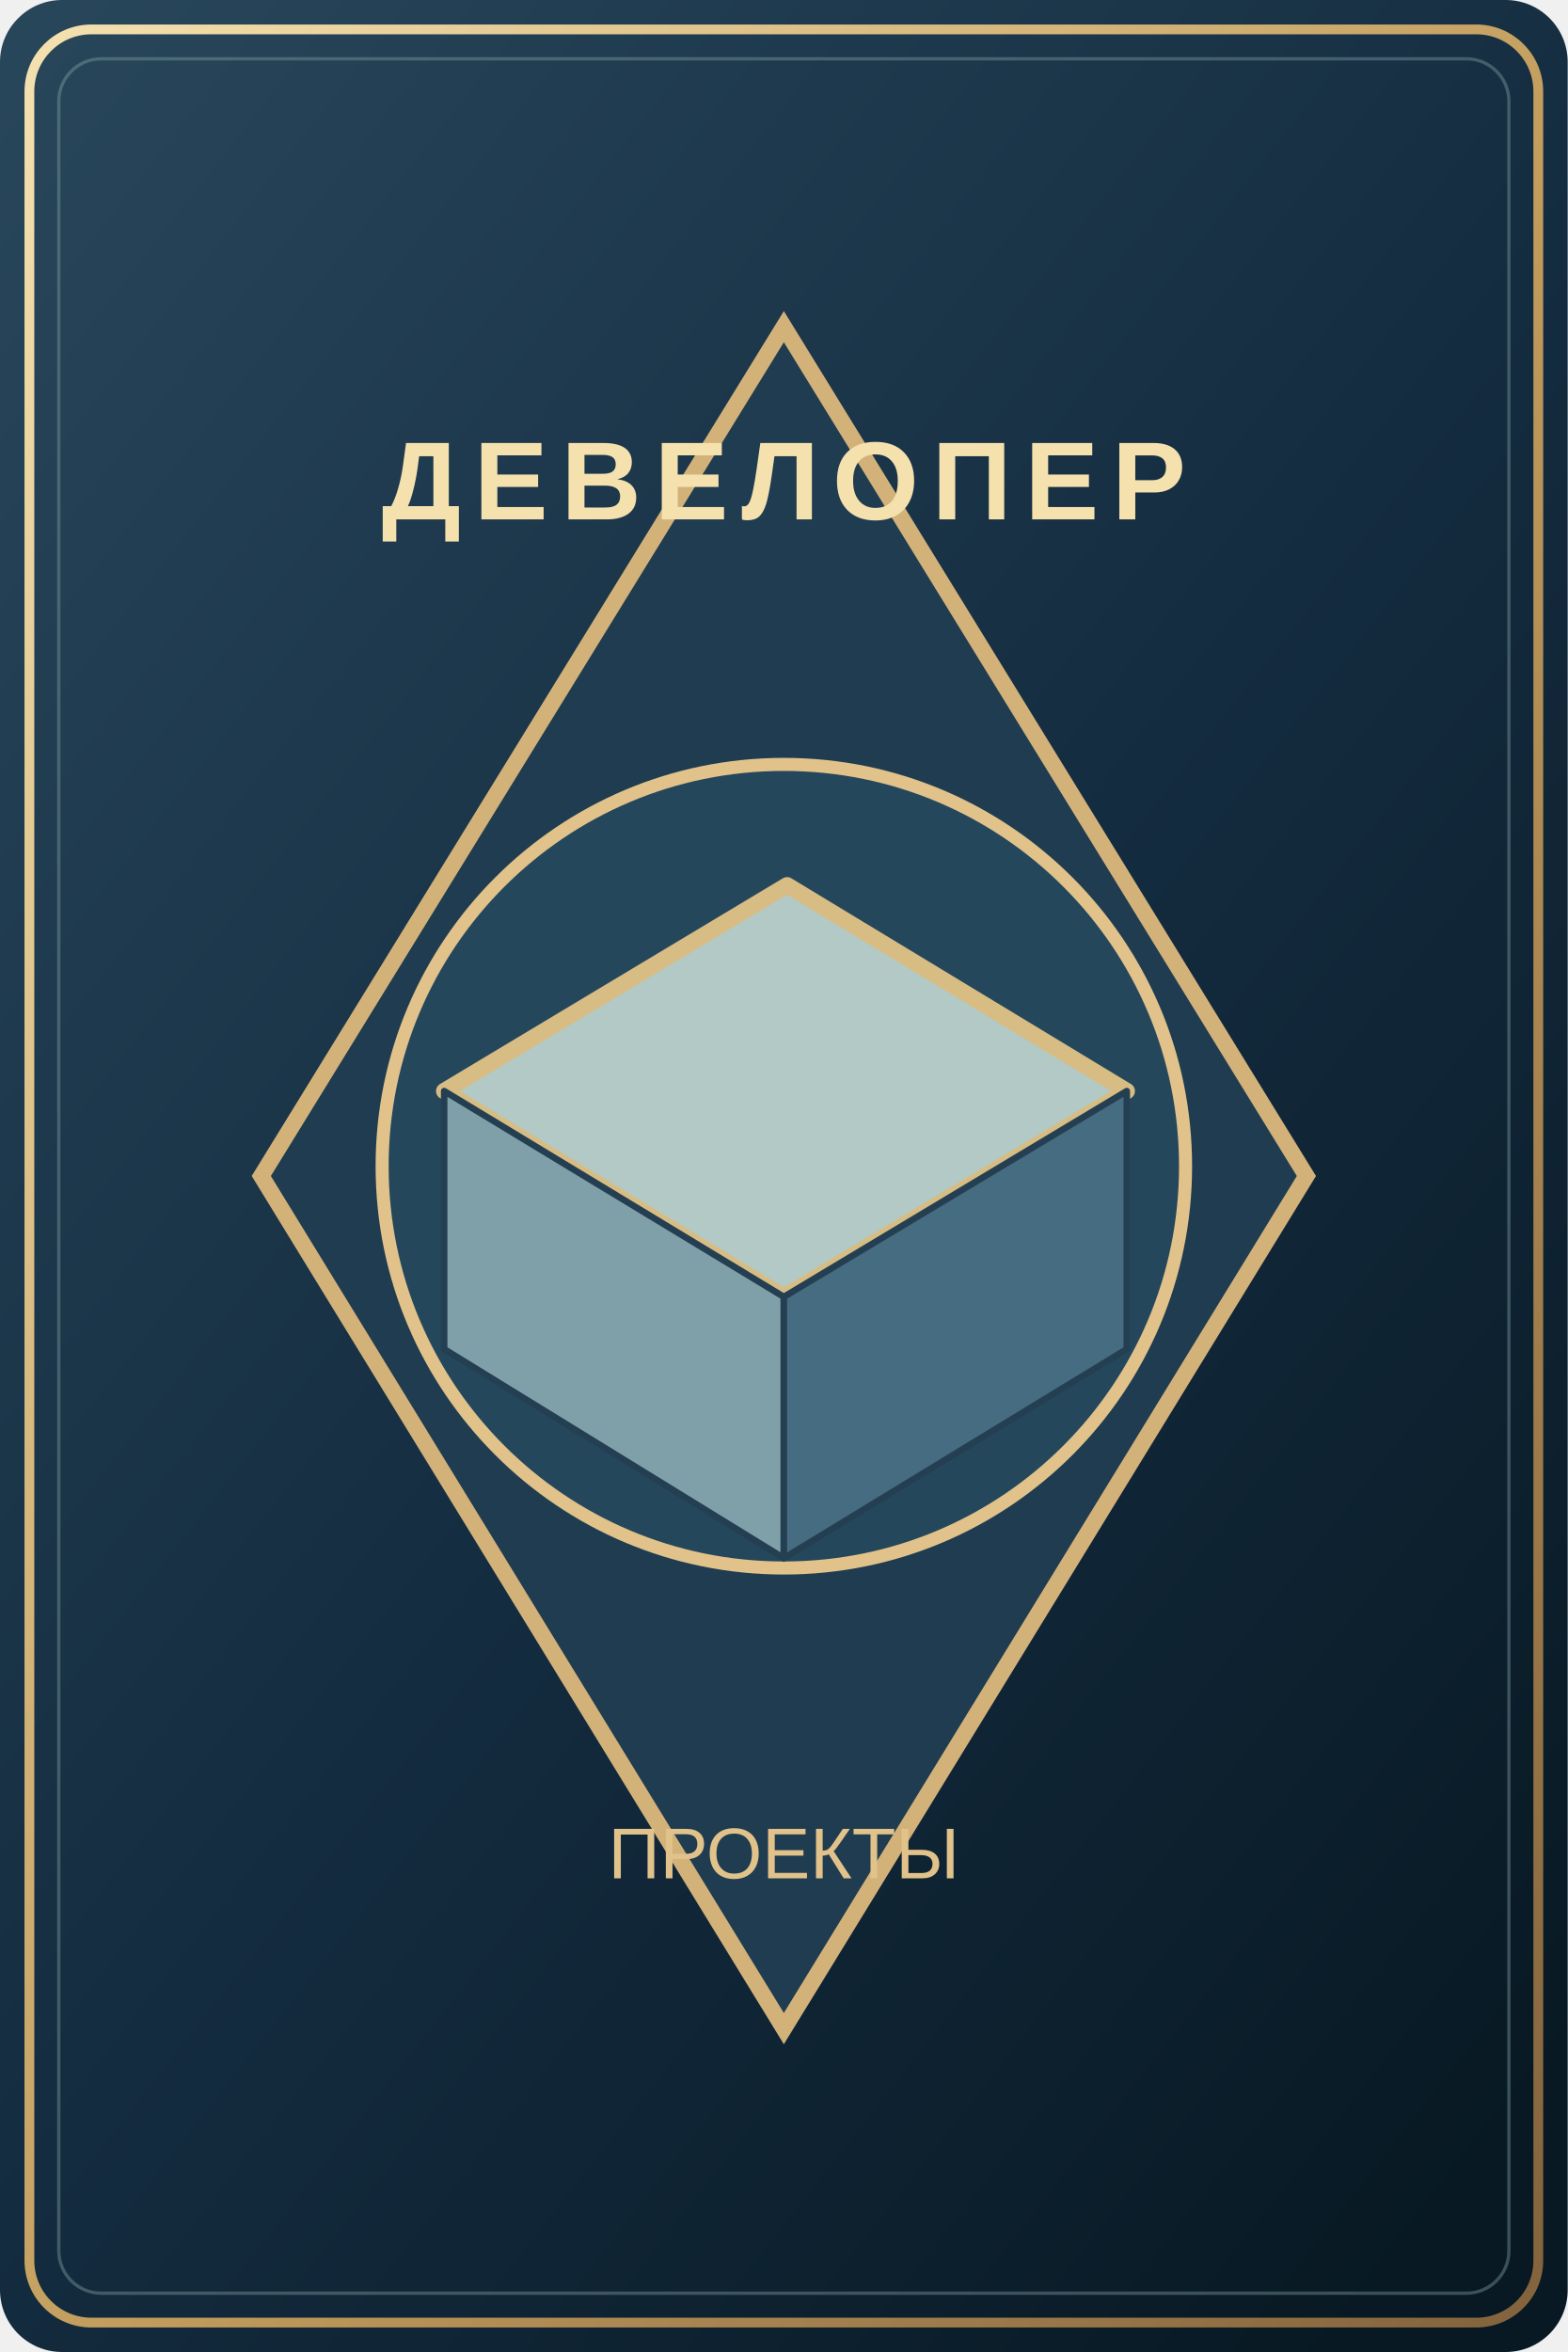
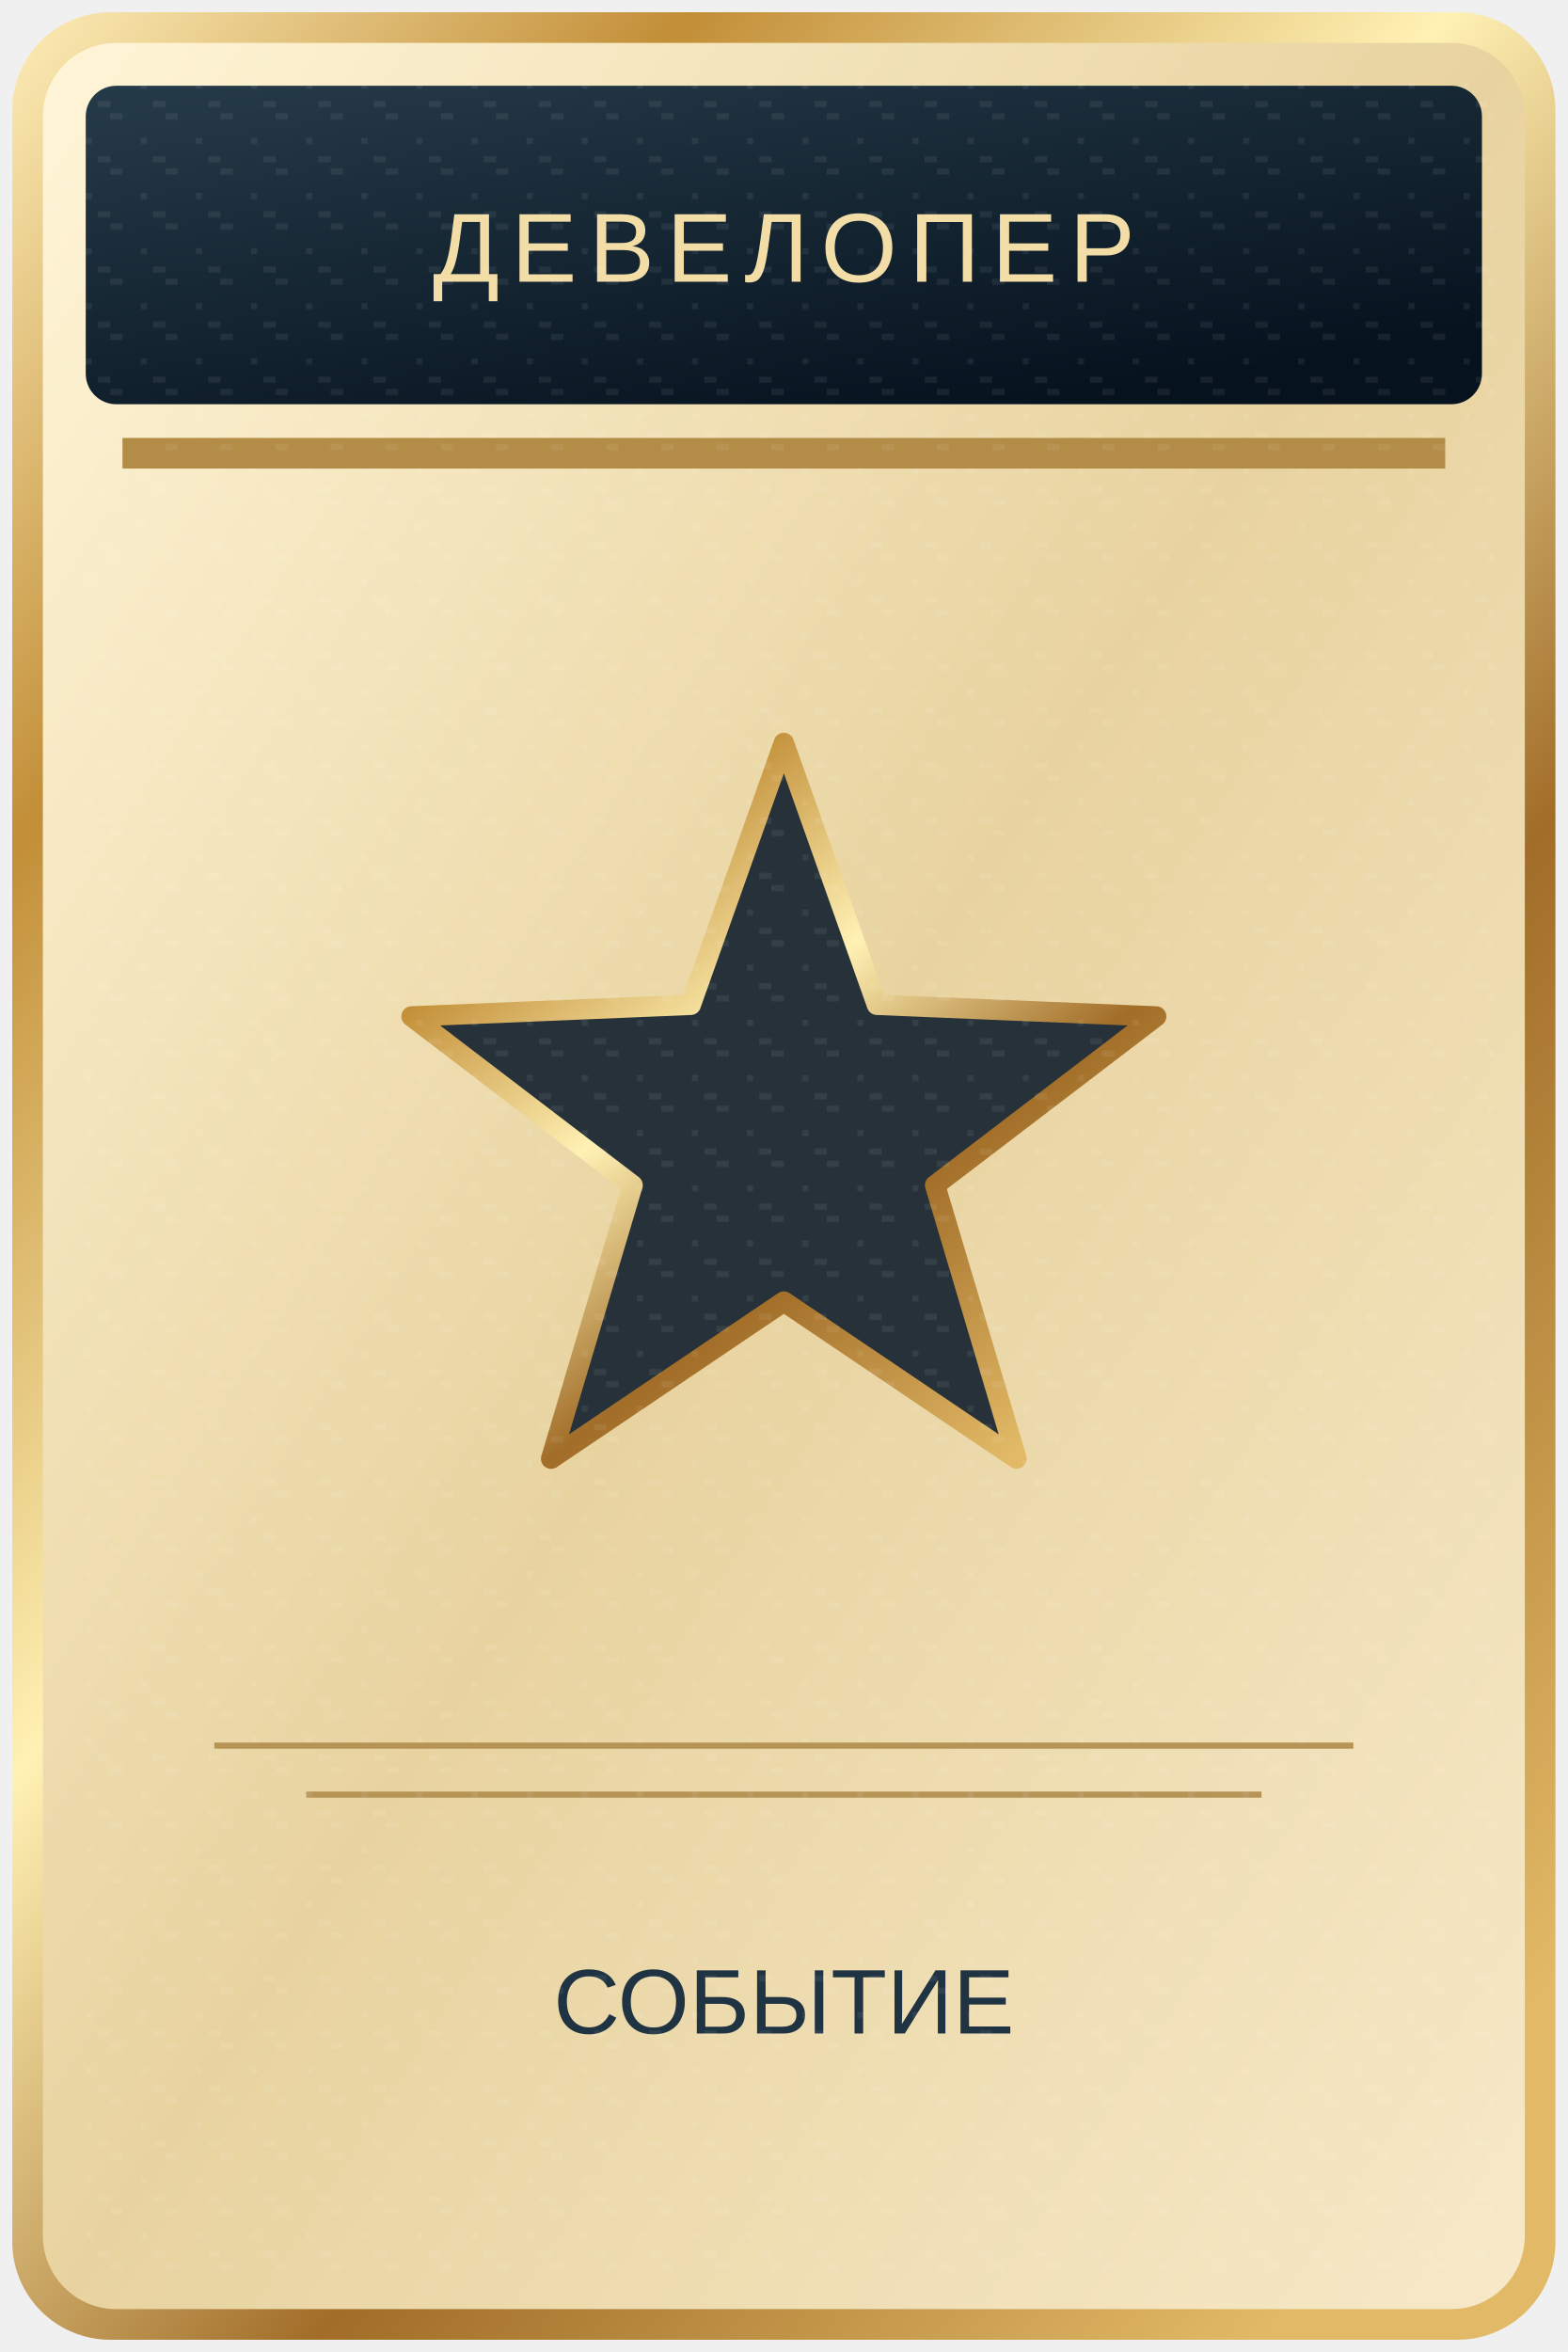
- <svg xmlns="http://www.w3.org/2000/svg" viewBox="0 0 480 720" width="480" height="720" role="img" aria-label="ПРОЕКТЫ">
+ <svg xmlns="http://www.w3.org/2000/svg" viewBox="0 0 256 384" role="img" aria-label="ПРОЕКТЫ">
  <defs>
-     <linearGradient id="bg" x2=".85" y2="1">
-       <stop stop-color="#29475b" />
-       <stop offset=".55" stop-color="#142c40" />
-       <stop offset="1" stop-color="#081923" />
+     <linearGradient id="gold" x2="0.8" y2="1">
+       <stop stop-color="#fff0bc" />
+       <stop offset=".22" stop-color="#c28e37" />
+       <stop offset=".46" stop-color="#fff1b4" />
+       <stop offset=".7" stop-color="#a16d28" />
+       <stop offset="1" stop-color="#e2ba67" />
    </linearGradient>
-     <linearGradient id="gold" x2="1" y2="1">
-       <stop stop-color="#f4e1af" />
-       <stop offset=".53" stop-color="#c29d5d" />
-       <stop offset="1" stop-color="#83633d" />
+     <linearGradient id="cream" x2="1" y2="1">
+       <stop stop-color="#fff5d7" />
+       <stop offset=".5" stop-color="#e8d3a0" />
+       <stop offset="1" stop-color="#f7e9c8" />
+     </linearGradient>
+     <linearGradient id="navy" x2=".7" y2="1">
+       <stop stop-color="#263b49" />
+       <stop offset="1" stop-color="#06121e" />
    </linearGradient>
    <linearGradient id="glass" x2="1" y2="1">
-       <stop stop-color="#bddad8" />
-       <stop offset="1" stop-color="#627f99" />
+       <stop stop-color="#d4e9e8" />
+       <stop offset=".45" stop-color="#6495ad" />
+       <stop offset="1" stop-color="#294453" />
    </linearGradient>
+     <pattern id="grain" width="9" height="9" patternUnits="userSpaceOnUse">
+       <path d="M0 1h2m3 4h1m1 3h2" stroke="#fff" opacity=".07" />
+     </pattern>
  </defs>
-   <rect width="480" height="720" rx="19" fill="url(#bg)" />
-   <rect x="9" y="9" width="462" height="702" rx="19" stroke="url(#gold)" stroke-width="3" fill="none" />
-   <rect x="18" y="18" width="444" height="684" rx="13" stroke="#7b989d" stroke-opacity=".44" fill="none" />
-   <path d="M240 100L400 360 240 621 80 360Z" fill="#203c50" stroke="#d3b27a" stroke-width="5" />
-   <circle cx="240" cy="357" r="123" fill="#25475c" stroke="#e0c28a" stroke-width="4" />
-   <polygon points="136,334 241,271 345,334 240,397" fill="#b2c9c6" stroke="#d7bd83" stroke-width="5" stroke-linejoin="round" />
-   <polygon points="136,334 240,397 240,477 136,413" fill="#7f9fa9" stroke="#253f52" stroke-width="2" stroke-linejoin="round" />
-   <polygon points="240,397 345,334 345,413 240,477" fill="#466c81" stroke="#253f52" stroke-width="2" stroke-linejoin="round" />
-   <text x="240" y="159" text-anchor="middle" font-family="Arial,sans-serif" font-size="34" letter-spacing="4" font-weight="700" fill="#f4e1ad">ДЕВЕЛОПЕР</text>
-   <text x="240" y="575" font-family="Arial,sans-serif" text-anchor="middle" font-size="22" fill="#e0c28a">ПРОЕКТЫ</text>
+   <rect x="2" y="2" width="252" height="380" rx="16" fill="url(#gold)" />
+   <rect x="7" y="7" width="242" height="370" rx="12" fill="url(#cream)" />
+   <rect x="14" y="14" width="228" height="52" rx="5" fill="url(#navy)" />
+   <path d="M20 74h216" stroke="#b38c47" stroke-width="5" />
+   <g transform="translate(128 184) scale(.95)">
+     <g fill="#263139" stroke="url(#gold)" stroke-width="3.5" stroke-linejoin="round" stroke-linecap="round">
+       <path d="M0-66l16 45 48 2-38 29 14 47L0 30-40 57l14-47-38-29 48-2z" />
+     </g>
+   </g>
+   <path d="M35 285h186m-171 8h156" stroke="#b59456" />
+   <text x="128" y="46" text-anchor="middle" font-family="Arial,sans-serif" font-size="16" fill="#f3dda6" letter-spacing="2">ДЕВЕЛОПЕР</text>
+   <text x="128" y="332" text-anchor="middle" font-family="Arial,sans-serif" font-size="15" fill="#203342">СОБЫТИЕ</text>
+   <rect x="12" y="12" width="232" height="360" rx="9" fill="url(#grain)" />
</svg>
